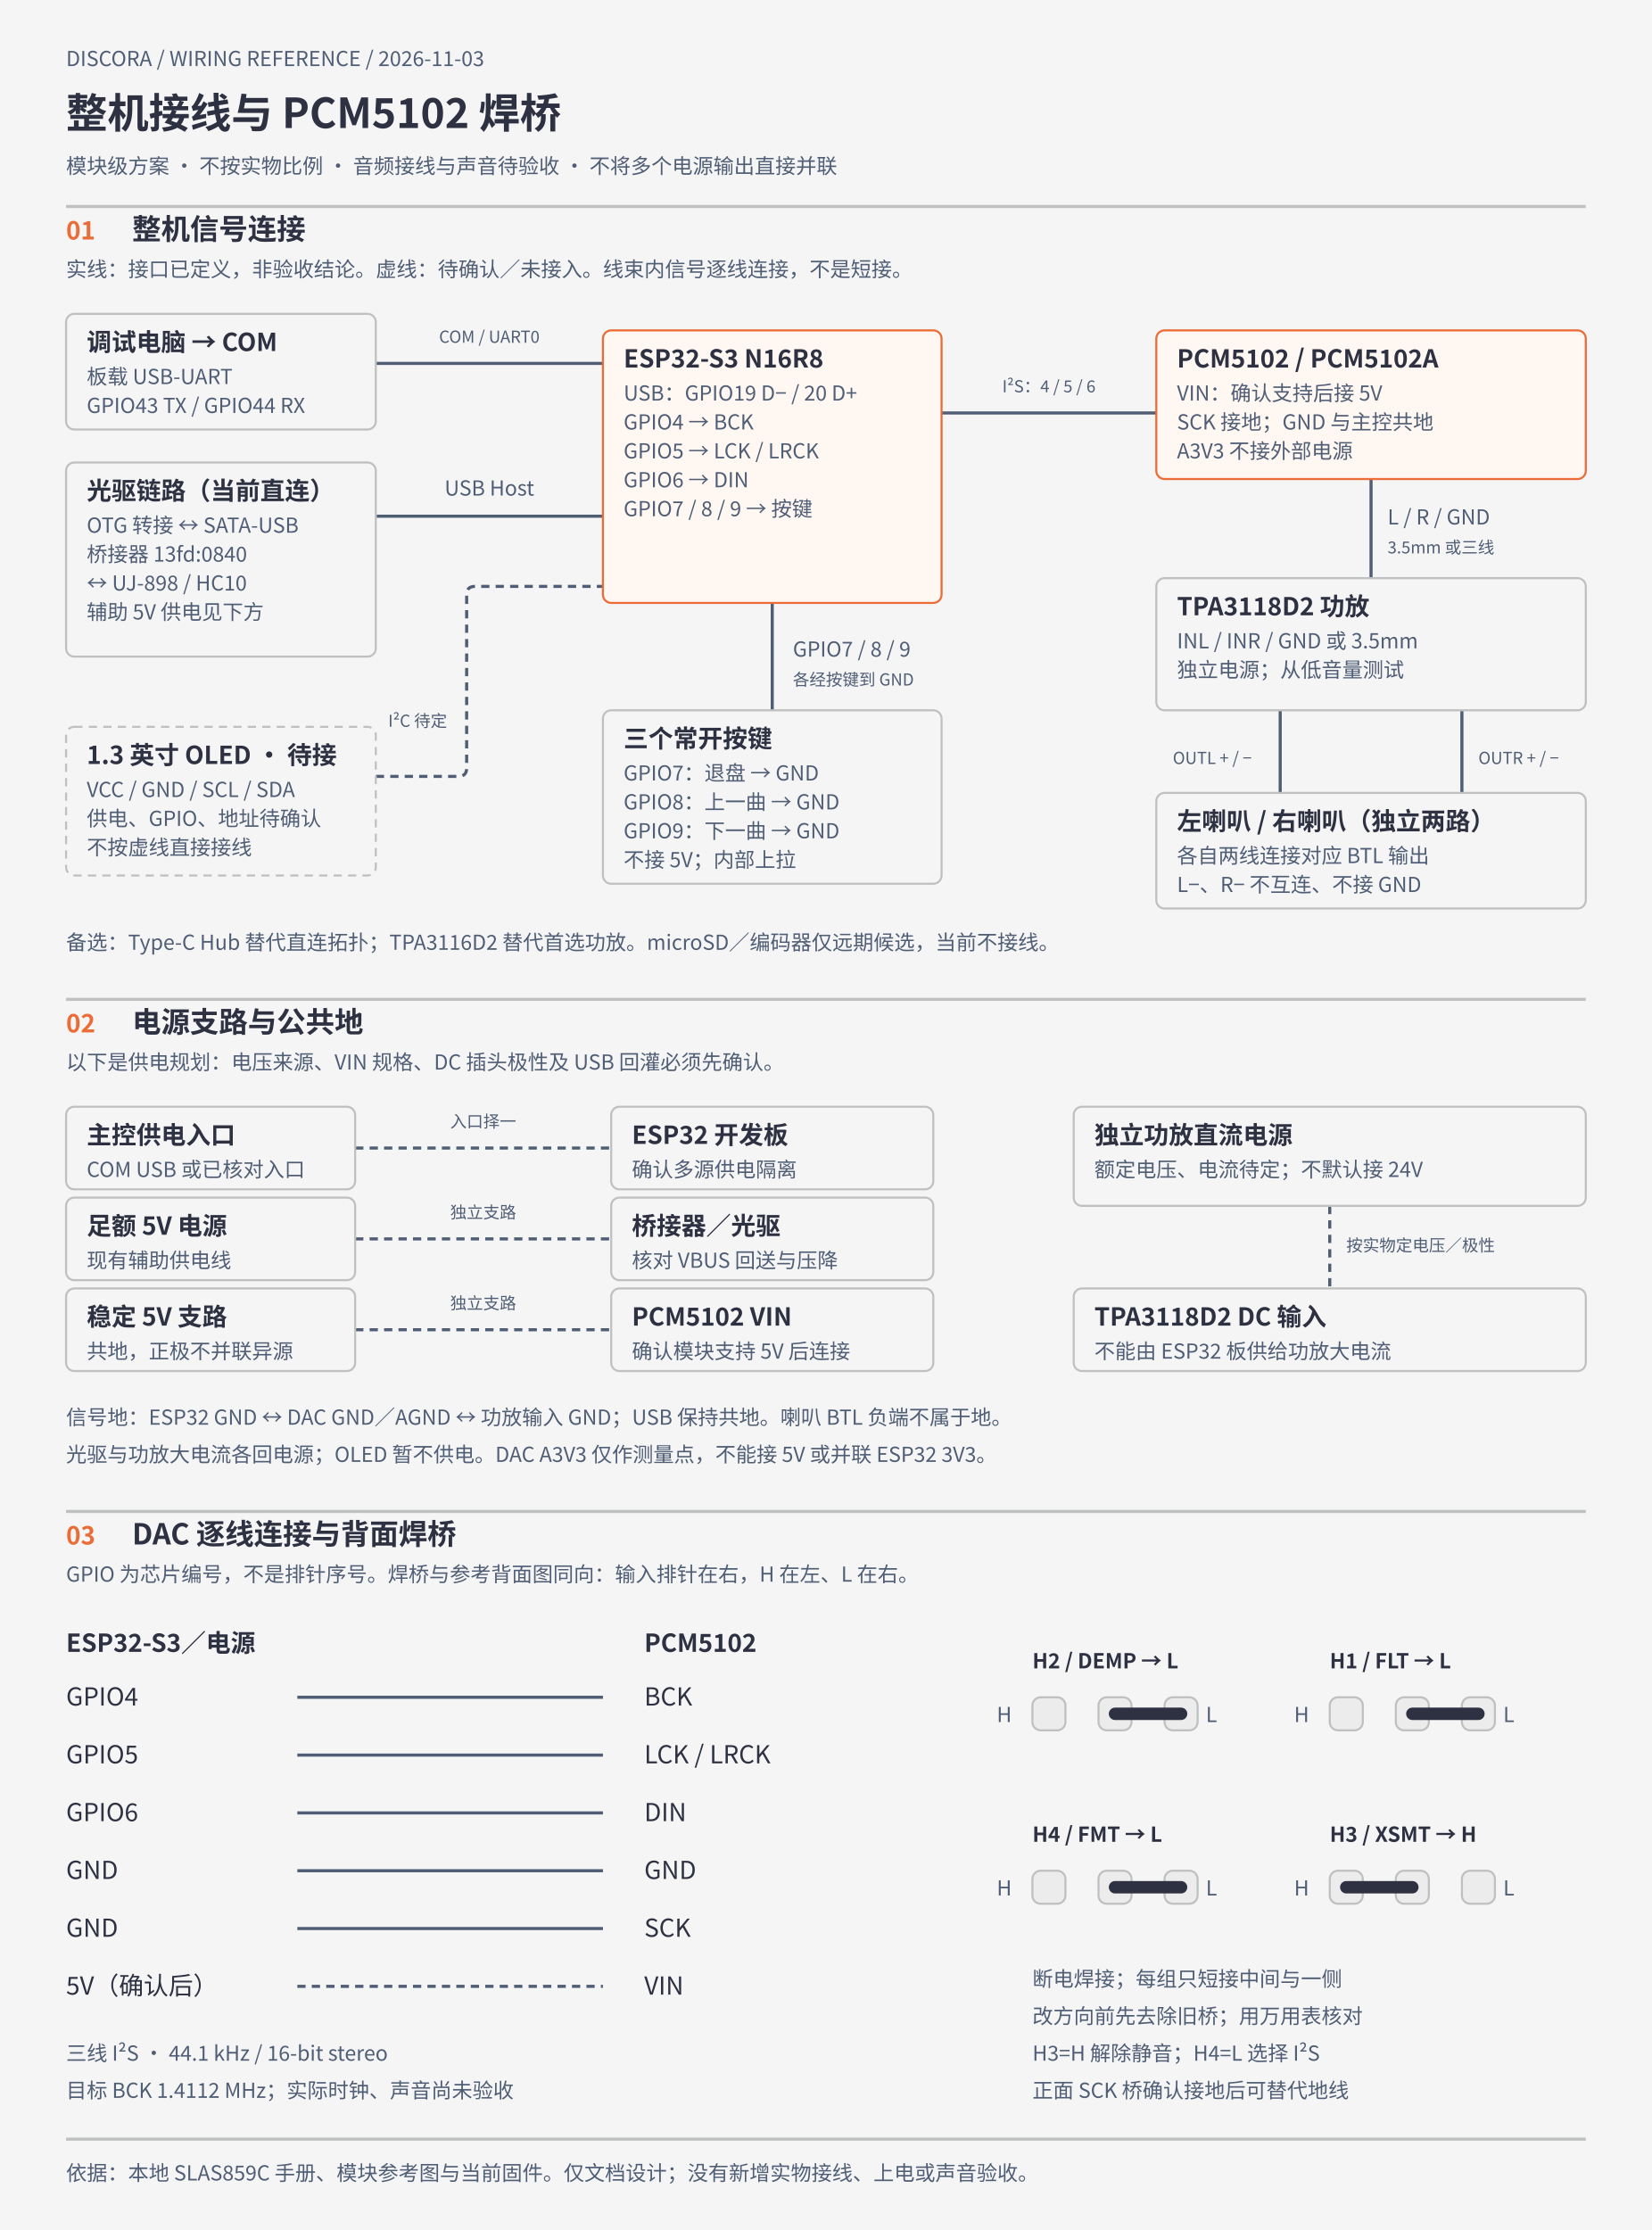
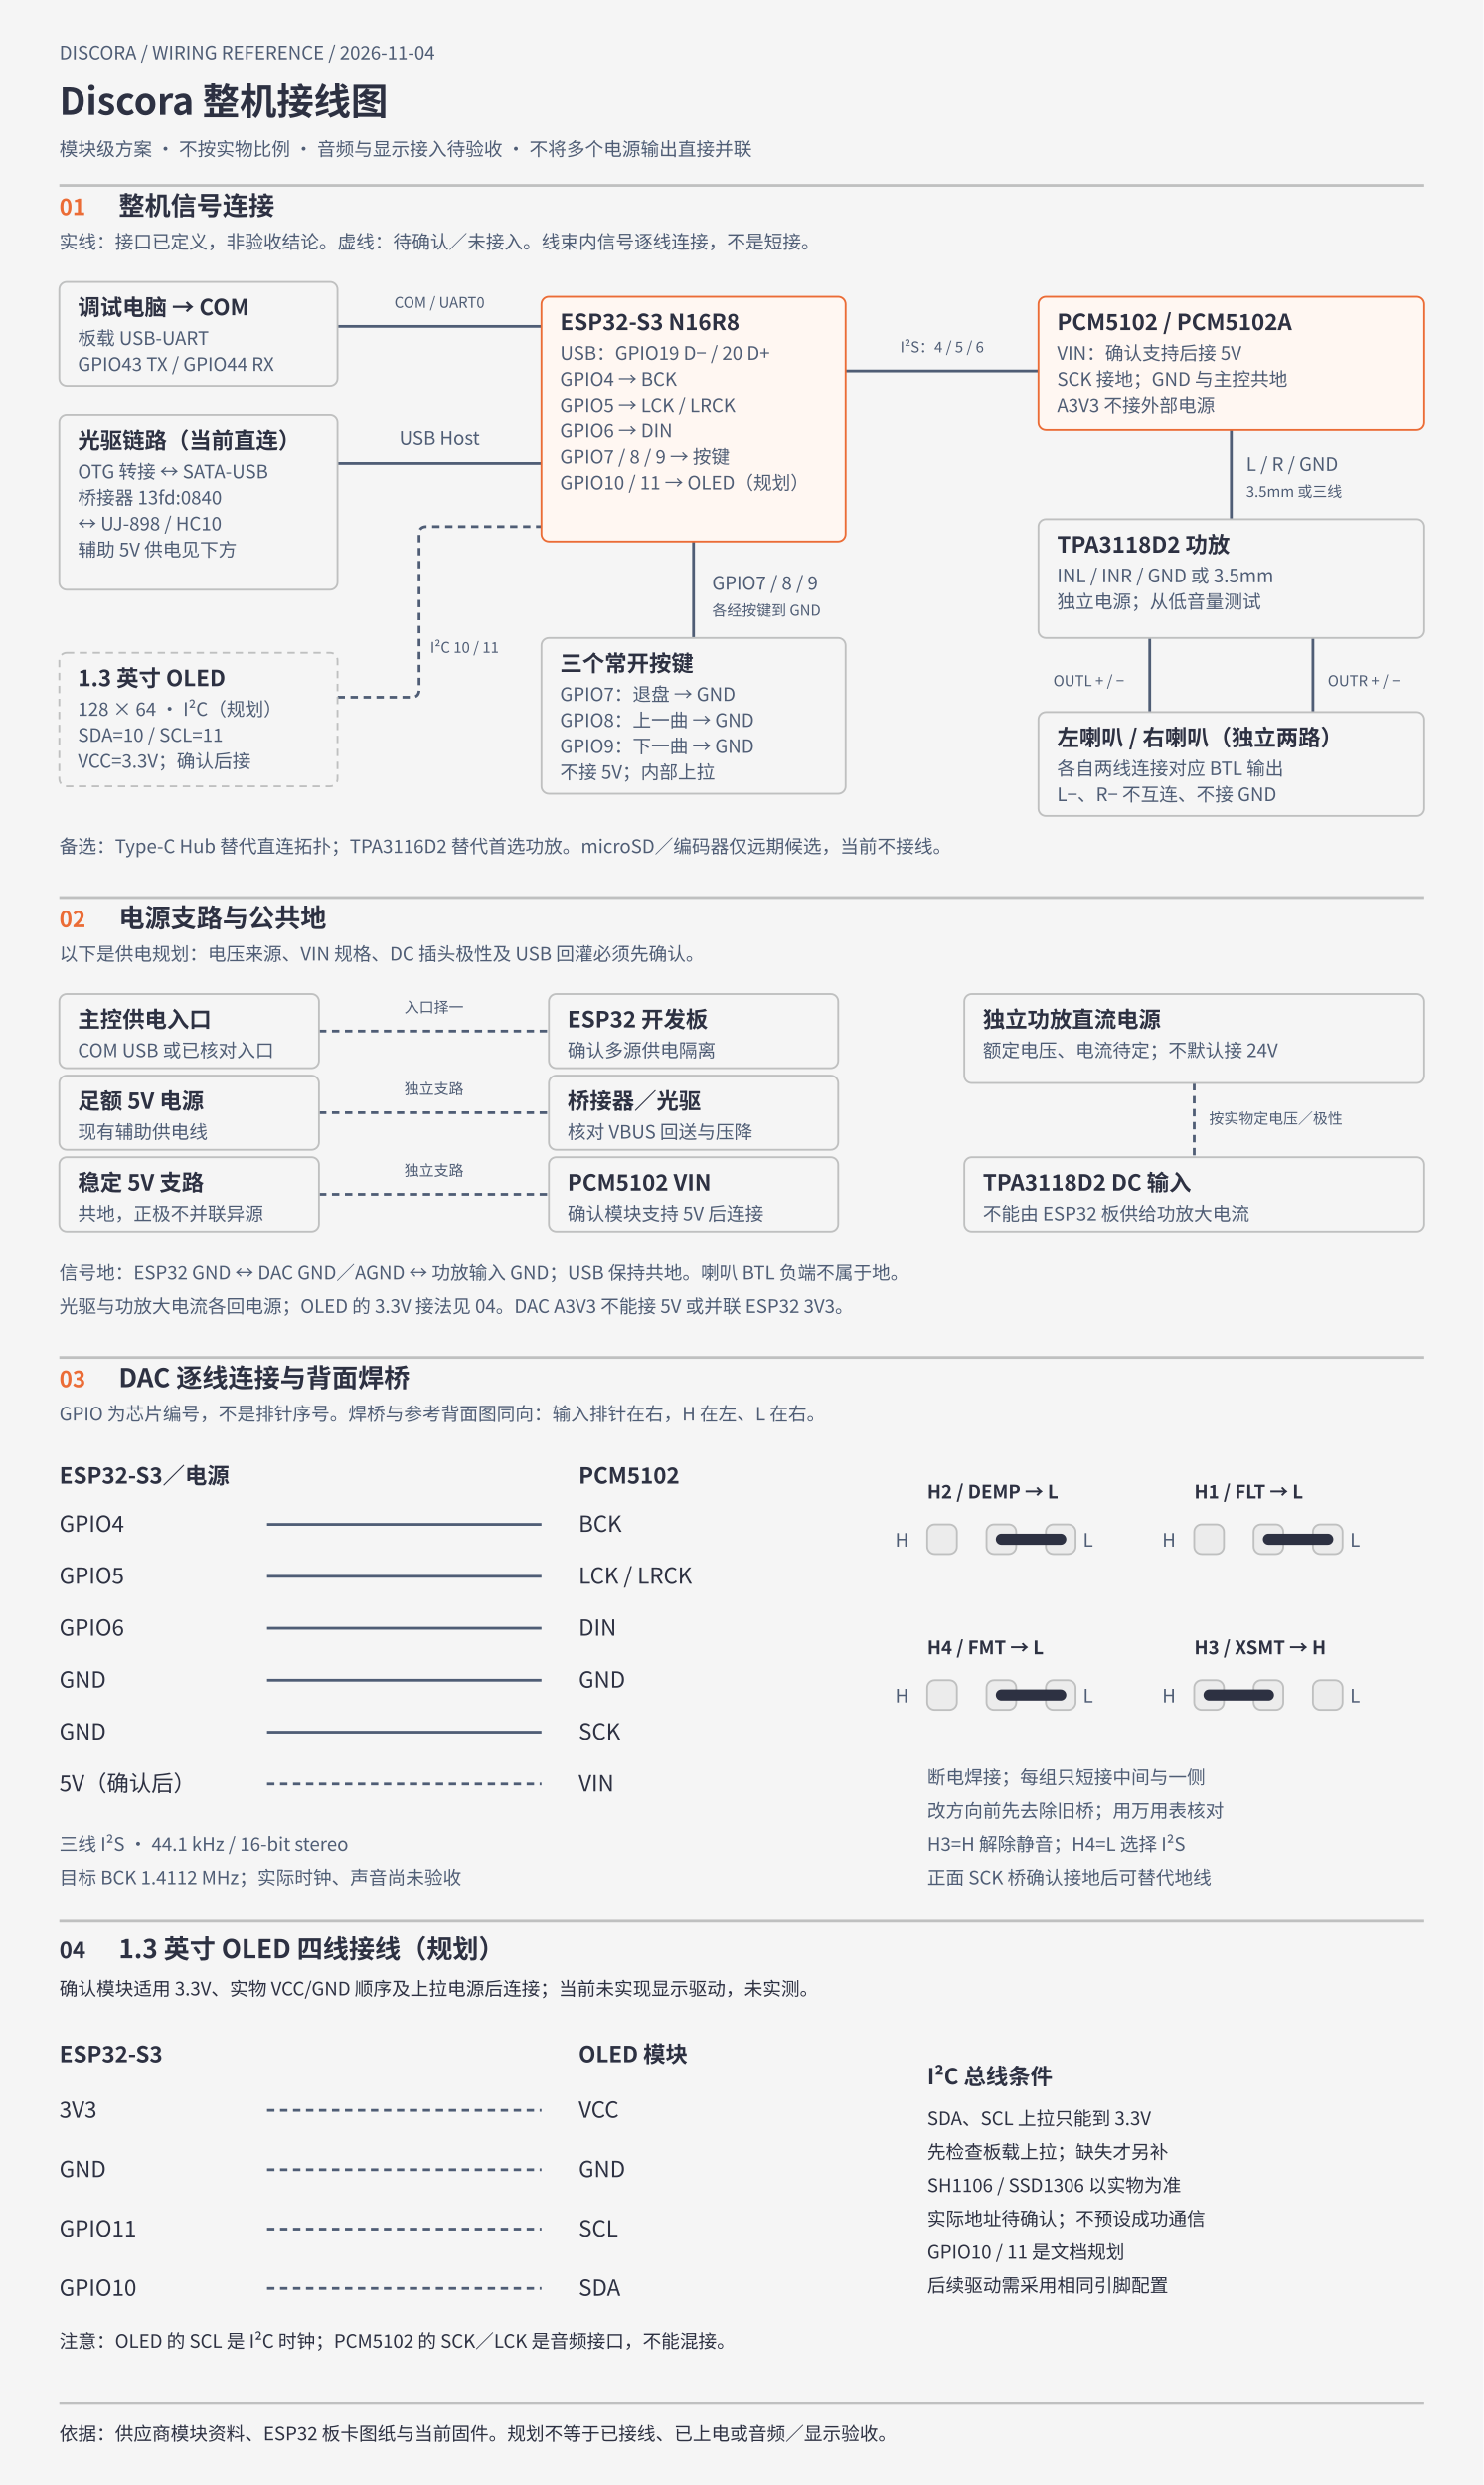
- <svg xmlns="http://www.w3.org/2000/svg" viewBox="0 0 1600 2160" role="img" aria-labelledby="discora-wiring-title discora-wiring-desc">
+ <svg xmlns="http://www.w3.org/2000/svg" viewBox="0 0 1600 2680" role="img" aria-labelledby="discora-wiring-title discora-wiring-desc">
  <defs>
    <style>text{font-family:"PingFang SC","Noto Sans CJK SC","Microsoft YaHei",sans-serif}</style>
    <marker id="arrow" markerWidth="8" markerHeight="6" refX="7" refY="3" orient="auto">
      <polygon points="0 0,8 3,0 6" fill="#4f5d75" />
    </marker>
    <marker id="arrow-accent" markerWidth="8" markerHeight="6" refX="7" refY="3" orient="auto">
      <polygon points="0 0,8 3,0 6" fill="#eb6c36" />
    </marker>
    <marker id="arrow-link" markerWidth="8" markerHeight="6" refX="7" refY="3" orient="auto">
      <polygon points="0 0,8 3,0 6" fill="#2e5aa8" />
    </marker>
  </defs>
-   <rect width="1600" height="2160" fill="#f5f5f5" />
-   <text x="64" y="64" font-size="20" fill="#4f5d75" font-weight="400" text-anchor="start">DISCORA / WIRING REFERENCE / 2026-11-03</text>
-   <text x="64" y="124" font-size="40" fill="#2d3142" font-weight="600" text-anchor="start">整机接线与 PCM5102 焊桥</text>
-   <text x="64" y="168" font-size="20" fill="#4f5d75" font-weight="400" text-anchor="start">模块级方案 · 不按实物比例 · 音频接线与声音待验收 · 不将多个电源输出直接并联</text>
+   <rect width="1600" height="2680" fill="#f5f5f5" />
+   <text x="64" y="64" font-size="20" fill="#4f5d75" font-weight="400" text-anchor="start">DISCORA / WIRING REFERENCE / 2026-11-04</text>
+   <text x="64" y="124" font-size="40" fill="#2d3142" font-weight="600" text-anchor="start">Discora 整机接线图</text>
+   <text x="64" y="168" font-size="20" fill="#4f5d75" font-weight="400" text-anchor="start">模块级方案 · 不按实物比例 · 音频与显示接入待验收 · 不将多个电源输出直接并联</text>
  <path d="M64 200 H1536" fill="none" stroke="#bfc0c0" stroke-width="3" />
  <text x="64" y="232" font-size="24" fill="#eb6c36" font-weight="600" text-anchor="start">01</text>
  <text x="128" y="232" font-size="28" fill="#2d3142" font-weight="600" text-anchor="start">整机信号连接</text>
  <text x="64" y="268" font-size="20" fill="#4f5d75" font-weight="400" text-anchor="start">实线：接口已定义，非验收结论。虚线：待确认／未接入。线束内信号逐线连接，不是短接。</text>
  <path d="M364 352 H584" fill="none" stroke="#4f5d75" stroke-width="3" />
  <rect x="415.0" y="312" width="118.1" height="28" fill="#f5f5f5" />
  <text x="474" y="332" font-size="16" fill="#4f5d75" font-weight="400" text-anchor="middle">COM / UART0</text>
  <path d="M364 500 H584" fill="none" stroke="#4f5d75" stroke-width="3" />
  <rect x="419.6" y="460" width="108.8" height="28" fill="#f5f5f5" />
  <text x="474" y="480" font-size="20" fill="#4f5d75" font-weight="400" text-anchor="middle">USB Host</text>
  <path d="M912 400 H1120" fill="none" stroke="#4f5d75" stroke-width="3" />
  <rect x="944.3" y="360" width="143.4" height="28" fill="#f5f5f5" />
  <text x="1016" y="380" font-size="16" fill="#4f5d75" font-weight="400" text-anchor="middle">I²S：4 / 5 / 6</text>
  <path d="M1328 464 V560" fill="none" stroke="#4f5d75" stroke-width="3" />
  <text x="1344" y="508" font-size="20" fill="#4f5d75" font-weight="400" text-anchor="start">L / R / GND</text>
  <text x="1344" y="536" font-size="16" fill="#4f5d75" font-weight="400" text-anchor="start">3.5mm 或三线</text>
  <path d="M1240 688 V768" fill="none" stroke="#4f5d75" stroke-width="3" />
  <text x="1136" y="740" font-size="16" fill="#4f5d75" font-weight="400" text-anchor="start">OUTL + / −</text>
  <path d="M1416 688 V768" fill="none" stroke="#4f5d75" stroke-width="3" />
  <text x="1432" y="740" font-size="16" fill="#4f5d75" font-weight="400" text-anchor="start">OUTR + / −</text>
  <path d="M748 584 V688" fill="none" stroke="#4f5d75" stroke-width="3" />
  <text x="768" y="636" font-size="20" fill="#4f5d75" font-weight="400" text-anchor="start">GPIO7 / 8 / 9</text>
  <text x="768" y="664" font-size="16" fill="#4f5d75" font-weight="400" text-anchor="start">各经按键到 GND</text>
  <path d="M364 752 H444 Q452 752 452 744 V576 Q452 568 460 568 H584" fill="none" stroke="#4f5d75" stroke-width="3" stroke-dasharray="8 6" />
-   <text x="376" y="704" font-size="16" fill="#4f5d75" font-weight="400" text-anchor="start">I²C 待定</text>
+   <text x="464" y="704" font-size="16" fill="#4f5d75" font-weight="400" text-anchor="start">I²C 10 / 11</text>
  <rect x="64" y="304" width="300" height="112" rx="8" fill="#f5f5f5" stroke="#bfc0c0" stroke-width="2" />
  <text x="84" y="340" font-size="24" fill="#2d3142" font-weight="600" text-anchor="start">调试电脑 → COM</text>
  <text x="84" y="372" font-size="20" fill="#4f5d75" font-weight="400" text-anchor="start">板载 USB-UART</text>
  <text x="84" y="400" font-size="20" fill="#4f5d75" font-weight="400" text-anchor="start">GPIO43 TX / GPIO44 RX</text>
  <rect x="64" y="448" width="300" height="188" rx="8" fill="#f5f5f5" stroke="#bfc0c0" stroke-width="2" />
  <text x="84" y="484" font-size="24" fill="#2d3142" font-weight="600" text-anchor="start">光驱链路（当前直连）</text>
  <text x="84" y="516" font-size="20" fill="#4f5d75" font-weight="400" text-anchor="start">OTG 转接 ↔ SATA-USB</text>
  <text x="84" y="544" font-size="20" fill="#4f5d75" font-weight="400" text-anchor="start">桥接器 13fd:0840</text>
  <text x="84" y="572" font-size="20" fill="#4f5d75" font-weight="400" text-anchor="start">↔ UJ-898 / HC10</text>
  <text x="84" y="600" font-size="20" fill="#4f5d75" font-weight="400" text-anchor="start">辅助 5V 供电见下方</text>
  <rect x="584" y="320" width="328" height="264" rx="8" fill="#fff7f2" stroke="#eb6c36" stroke-width="2" />
  <text x="604" y="356" font-size="24" fill="#2d3142" font-weight="600" text-anchor="start">ESP32-S3 N16R8</text>
  <text x="604" y="388" font-size="20" fill="#4f5d75" font-weight="400" text-anchor="start">USB：GPIO19 D− / 20 D+</text>
  <text x="604" y="416" font-size="20" fill="#4f5d75" font-weight="400" text-anchor="start">GPIO4 → BCK</text>
  <text x="604" y="444" font-size="20" fill="#4f5d75" font-weight="400" text-anchor="start">GPIO5 → LCK / LRCK</text>
  <text x="604" y="472" font-size="20" fill="#4f5d75" font-weight="400" text-anchor="start">GPIO6 → DIN</text>
  <text x="604" y="500" font-size="20" fill="#4f5d75" font-weight="400" text-anchor="start">GPIO7 / 8 / 9 → 按键</text>
+   <text x="604" y="528" font-size="20" fill="#4f5d75">GPIO10 / 11 → OLED（规划）</text>
  <rect x="1120" y="320" width="416" height="144" rx="8" fill="#fff7f2" stroke="#eb6c36" stroke-width="2" />
  <text x="1140" y="356" font-size="24" fill="#2d3142" font-weight="600" text-anchor="start">PCM5102 / PCM5102A</text>
  <text x="1140" y="388" font-size="20" fill="#4f5d75" font-weight="400" text-anchor="start">VIN：确认支持后接 5V</text>
  <text x="1140" y="416" font-size="20" fill="#4f5d75" font-weight="400" text-anchor="start">SCK 接地；GND 与主控共地</text>
  <text x="1140" y="444" font-size="20" fill="#4f5d75" font-weight="400" text-anchor="start">A3V3 不接外部电源</text>
  <rect x="1120" y="560" width="416" height="128" rx="8" fill="#f5f5f5" stroke="#bfc0c0" stroke-width="2" />
  <text x="1140" y="596" font-size="24" fill="#2d3142" font-weight="600" text-anchor="start">TPA3118D2 功放</text>
  <text x="1140" y="628" font-size="20" fill="#4f5d75" font-weight="400" text-anchor="start">INL / INR / GND 或 3.5mm</text>
  <text x="1140" y="656" font-size="20" fill="#4f5d75" font-weight="400" text-anchor="start">独立电源；从低音量测试</text>
  <rect x="1120" y="768" width="416" height="112" rx="8" fill="#f5f5f5" stroke="#bfc0c0" stroke-width="2" />
  <text x="1140" y="804" font-size="24" fill="#2d3142" font-weight="600" text-anchor="start">左喇叭 / 右喇叭（独立两路）</text>
  <text x="1140" y="836" font-size="20" fill="#4f5d75" font-weight="400" text-anchor="start">各自两线连接对应 BTL 输出</text>
  <text x="1140" y="864" font-size="20" fill="#4f5d75" font-weight="400" text-anchor="start">L−、R− 不互连、不接 GND</text>
  <rect x="584" y="688" width="328" height="168" rx="8" fill="#f5f5f5" stroke="#bfc0c0" stroke-width="2" />
  <text x="604" y="724" font-size="24" fill="#2d3142" font-weight="600" text-anchor="start">三个常开按键</text>
  <text x="604" y="756" font-size="20" fill="#4f5d75" font-weight="400" text-anchor="start">GPIO7：退盘 → GND</text>
  <text x="604" y="784" font-size="20" fill="#4f5d75" font-weight="400" text-anchor="start">GPIO8：上一曲 → GND</text>
  <text x="604" y="812" font-size="20" fill="#4f5d75" font-weight="400" text-anchor="start">GPIO9：下一曲 → GND</text>
  <text x="604" y="840" font-size="20" fill="#4f5d75" font-weight="400" text-anchor="start">不接 5V；内部上拉</text>
  <rect x="64" y="704" width="300" height="144" rx="8" fill="#f5f5f5" stroke="#bfc0c0" stroke-width="2" stroke-dasharray="8 6" />
-   <text x="84" y="740" font-size="24" fill="#2d3142" font-weight="600" text-anchor="start">1.3 英寸 OLED · 待接</text>
-   <text x="84" y="772" font-size="20" fill="#4f5d75" font-weight="400" text-anchor="start">VCC / GND / SCL / SDA</text>
-   <text x="84" y="800" font-size="20" fill="#4f5d75" font-weight="400" text-anchor="start">供电、GPIO、地址待确认</text>
-   <text x="84" y="828" font-size="20" fill="#4f5d75" font-weight="400" text-anchor="start">不按虚线直接接线</text>
+   <text x="84" y="740" font-size="24" fill="#2d3142" font-weight="600" text-anchor="start">1.3 英寸 OLED</text>
+   <text x="84" y="772" font-size="20" fill="#4f5d75" font-weight="400" text-anchor="start">128 × 64 · I²C（规划）</text>
+   <text x="84" y="800" font-size="20" fill="#4f5d75" font-weight="400" text-anchor="start">SDA=10 / SCL=11</text>
+   <text x="84" y="828" font-size="20" fill="#4f5d75" font-weight="400" text-anchor="start">VCC=3.3V；确认后接</text>
  <text x="64" y="920" font-size="20" fill="#4f5d75" font-weight="400" text-anchor="start">备选：Type-C Hub 替代直连拓扑；TPA3116D2 替代首选功放。microSD／编码器仅远期候选，当前不接线。</text>
  <path d="M64 968 H1536" fill="none" stroke="#bfc0c0" stroke-width="3" />
  <text x="64" y="1000" font-size="24" fill="#eb6c36" font-weight="600" text-anchor="start">02</text>
  <text x="128" y="1000" font-size="28" fill="#2d3142" font-weight="600" text-anchor="start">电源支路与公共地</text>
  <text x="64" y="1036" font-size="20" fill="#4f5d75" font-weight="400" text-anchor="start">以下是供电规划：电压来源、VIN 规格、DC 插头极性及 USB 回灌必须先确认。</text>
  <path d="M344 1112 H592" fill="none" stroke="#4f5d75" stroke-width="3" stroke-dasharray="8 6" />
  <rect x="428.0" y="1072" width="80.0" height="28" fill="#f5f5f5" />
  <text x="468" y="1092" font-size="16" fill="#4f5d75" font-weight="400" text-anchor="middle">入口择一</text>
  <path d="M344 1200 H592" fill="none" stroke="#4f5d75" stroke-width="3" stroke-dasharray="8 6" />
  <rect x="428.0" y="1160" width="80.0" height="28" fill="#f5f5f5" />
  <text x="468" y="1180" font-size="16" fill="#4f5d75" font-weight="400" text-anchor="middle">独立支路</text>
  <path d="M344 1288 H592" fill="none" stroke="#4f5d75" stroke-width="3" stroke-dasharray="8 6" />
  <rect x="428.0" y="1248" width="80.0" height="28" fill="#f5f5f5" />
  <text x="468" y="1268" font-size="16" fill="#4f5d75" font-weight="400" text-anchor="middle">独立支路</text>
  <rect x="64" y="1072" width="280" height="80" rx="8" fill="#f5f5f5" stroke="#bfc0c0" stroke-width="2" />
  <text x="84" y="1108" font-size="24" fill="#2d3142" font-weight="600" text-anchor="start">主控供电入口</text>
  <text x="84" y="1140" font-size="20" fill="#4f5d75" font-weight="400" text-anchor="start">COM USB 或已核对入口</text>
  <rect x="592" y="1072" width="312" height="80" rx="8" fill="#f5f5f5" stroke="#bfc0c0" stroke-width="2" />
  <text x="612" y="1108" font-size="24" fill="#2d3142" font-weight="600" text-anchor="start">ESP32 开发板</text>
  <text x="612" y="1140" font-size="20" fill="#4f5d75" font-weight="400" text-anchor="start">确认多源供电隔离</text>
  <rect x="64" y="1160" width="280" height="80" rx="8" fill="#f5f5f5" stroke="#bfc0c0" stroke-width="2" />
  <text x="84" y="1196" font-size="24" fill="#2d3142" font-weight="600" text-anchor="start">足额 5V 电源</text>
  <text x="84" y="1228" font-size="20" fill="#4f5d75" font-weight="400" text-anchor="start">现有辅助供电线</text>
  <rect x="592" y="1160" width="312" height="80" rx="8" fill="#f5f5f5" stroke="#bfc0c0" stroke-width="2" />
  <text x="612" y="1196" font-size="24" fill="#2d3142" font-weight="600" text-anchor="start">桥接器／光驱</text>
  <text x="612" y="1228" font-size="20" fill="#4f5d75" font-weight="400" text-anchor="start">核对 VBUS 回送与压降</text>
  <rect x="64" y="1248" width="280" height="80" rx="8" fill="#f5f5f5" stroke="#bfc0c0" stroke-width="2" />
  <text x="84" y="1284" font-size="24" fill="#2d3142" font-weight="600" text-anchor="start">稳定 5V 支路</text>
  <text x="84" y="1316" font-size="20" fill="#4f5d75" font-weight="400" text-anchor="start">共地，正极不并联异源</text>
  <rect x="592" y="1248" width="312" height="80" rx="8" fill="#f5f5f5" stroke="#bfc0c0" stroke-width="2" />
  <text x="612" y="1284" font-size="24" fill="#2d3142" font-weight="600" text-anchor="start">PCM5102 VIN</text>
  <text x="612" y="1316" font-size="20" fill="#4f5d75" font-weight="400" text-anchor="start">确认模块支持 5V 后连接</text>
  <path d="M1288 1168 V1248" fill="none" stroke="#4f5d75" stroke-width="3" stroke-dasharray="8 6" />
  <text x="1304" y="1212" font-size="16" fill="#4f5d75" font-weight="400" text-anchor="start">按实物定电压／极性</text>
  <rect x="1040" y="1072" width="496" height="96" rx="8" fill="#f5f5f5" stroke="#bfc0c0" stroke-width="2" />
  <text x="1060" y="1108" font-size="24" fill="#2d3142" font-weight="600" text-anchor="start">独立功放直流电源</text>
  <text x="1060" y="1140" font-size="20" fill="#4f5d75" font-weight="400" text-anchor="start">额定电压、电流待定；不默认接 24V</text>
  <rect x="1040" y="1248" width="496" height="80" rx="8" fill="#f5f5f5" stroke="#bfc0c0" stroke-width="2" />
  <text x="1060" y="1284" font-size="24" fill="#2d3142" font-weight="600" text-anchor="start">TPA3118D2 DC 输入</text>
  <text x="1060" y="1316" font-size="20" fill="#4f5d75" font-weight="400" text-anchor="start">不能由 ESP32 板供给功放大电流</text>
  <text x="64" y="1380" font-size="20" fill="#4f5d75" font-weight="400" text-anchor="start">信号地：ESP32 GND ↔ DAC GND／AGND ↔ 功放输入 GND；USB 保持共地。喇叭 BTL 负端不属于地。</text>
-   <text x="64" y="1416" font-size="20" fill="#4f5d75" font-weight="400" text-anchor="start">光驱与功放大电流各回电源；OLED 暂不供电。DAC A3V3 仅作测量点，不能接 5V 或并联 ESP32 3V3。</text>
+   <text x="64" y="1416" font-size="20" fill="#4f5d75" font-weight="400" text-anchor="start">光驱与功放大电流各回电源；OLED 的 3.3V 接法见 04。DAC A3V3 不能接 5V 或并联 ESP32 3V3。</text>
  <path d="M64 1464 H1536" fill="none" stroke="#bfc0c0" stroke-width="3" />
  <text x="64" y="1496" font-size="24" fill="#eb6c36" font-weight="600" text-anchor="start">03</text>
  <text x="128" y="1496" font-size="28" fill="#2d3142" font-weight="600" text-anchor="start">DAC 逐线连接与背面焊桥</text>
  <text x="64" y="1532" font-size="20" fill="#4f5d75" font-weight="400" text-anchor="start">GPIO 为芯片编号，不是排针序号。焊桥与参考背面图同向：输入排针在右，H 在左、L 在右。</text>
  <text x="64" y="1600" font-size="24" fill="#2d3142" font-weight="600" text-anchor="start">ESP32-S3／电源</text>
  <text x="624" y="1600" font-size="24" fill="#2d3142" font-weight="600" text-anchor="start">PCM5102</text>
  <text x="64" y="1652" font-size="24" fill="#2d3142" font-weight="400" text-anchor="start">GPIO4</text>
  <path d="M288 1644 H584" fill="none" stroke="#4f5d75" stroke-width="3" />
  <text x="624" y="1652" font-size="24" fill="#2d3142" font-weight="400" text-anchor="start">BCK</text>
  <text x="64" y="1708" font-size="24" fill="#2d3142" font-weight="400" text-anchor="start">GPIO5</text>
  <path d="M288 1700 H584" fill="none" stroke="#4f5d75" stroke-width="3" />
  <text x="624" y="1708" font-size="24" fill="#2d3142" font-weight="400" text-anchor="start">LCK / LRCK</text>
  <text x="64" y="1764" font-size="24" fill="#2d3142" font-weight="400" text-anchor="start">GPIO6</text>
  <path d="M288 1756 H584" fill="none" stroke="#4f5d75" stroke-width="3" />
  <text x="624" y="1764" font-size="24" fill="#2d3142" font-weight="400" text-anchor="start">DIN</text>
  <text x="64" y="1820" font-size="24" fill="#2d3142" font-weight="400" text-anchor="start">GND</text>
  <path d="M288 1812 H584" fill="none" stroke="#4f5d75" stroke-width="3" />
  <text x="624" y="1820" font-size="24" fill="#2d3142" font-weight="400" text-anchor="start">GND</text>
  <text x="64" y="1876" font-size="24" fill="#2d3142" font-weight="400" text-anchor="start">GND</text>
  <path d="M288 1868 H584" fill="none" stroke="#4f5d75" stroke-width="3" />
  <text x="624" y="1876" font-size="24" fill="#2d3142" font-weight="400" text-anchor="start">SCK</text>
  <text x="64" y="1932" font-size="24" fill="#2d3142" font-weight="400" text-anchor="start">5V（确认后）</text>
  <path d="M288 1924 H584" fill="none" stroke="#4f5d75" stroke-width="3" stroke-dasharray="8 6" />
  <text x="624" y="1932" font-size="24" fill="#2d3142" font-weight="400" text-anchor="start">VIN</text>
  <text x="64" y="1996" font-size="20" fill="#4f5d75" font-weight="400" text-anchor="start">三线 I²S · 44.1 kHz / 16-bit stereo</text>
  <text x="64" y="2032" font-size="20" fill="#4f5d75" font-weight="400" text-anchor="start">目标 BCK 1.4112 MHz；实际时钟、声音尚未验收</text>
  <text x="1000" y="1616" font-size="20" fill="#2d3142" font-weight="600" text-anchor="start">H2 / DEMP → L</text>
  <text x="980" y="1668" font-size="20" fill="#4f5d75" font-weight="400" text-anchor="end">H</text>
  <text x="1168" y="1668" font-size="20" fill="#4f5d75" font-weight="400" text-anchor="start">L</text>
  <rect x="1000" y="1644" width="32" height="32" rx="8" fill="#ececec" stroke="#bfc0c0" stroke-width="2" />
  <rect x="1064" y="1644" width="32" height="32" rx="8" fill="#ececec" stroke="#bfc0c0" stroke-width="2" />
  <rect x="1128" y="1644" width="32" height="32" rx="8" fill="#ececec" stroke="#bfc0c0" stroke-width="2" />
  <path d="M1080 1660 H1144" stroke="#2d3142" stroke-width="12" stroke-linecap="round" />
  <text x="1288" y="1616" font-size="20" fill="#2d3142" font-weight="600" text-anchor="start">H1 / FLT → L</text>
  <text x="1268" y="1668" font-size="20" fill="#4f5d75" font-weight="400" text-anchor="end">H</text>
  <text x="1456" y="1668" font-size="20" fill="#4f5d75" font-weight="400" text-anchor="start">L</text>
  <rect x="1288" y="1644" width="32" height="32" rx="8" fill="#ececec" stroke="#bfc0c0" stroke-width="2" />
  <rect x="1352" y="1644" width="32" height="32" rx="8" fill="#ececec" stroke="#bfc0c0" stroke-width="2" />
  <rect x="1416" y="1644" width="32" height="32" rx="8" fill="#ececec" stroke="#bfc0c0" stroke-width="2" />
  <path d="M1368 1660 H1432" stroke="#2d3142" stroke-width="12" stroke-linecap="round" />
  <text x="1000" y="1784" font-size="20" fill="#2d3142" font-weight="600" text-anchor="start">H4 / FMT → L</text>
  <text x="980" y="1836" font-size="20" fill="#4f5d75" font-weight="400" text-anchor="end">H</text>
  <text x="1168" y="1836" font-size="20" fill="#4f5d75" font-weight="400" text-anchor="start">L</text>
  <rect x="1000" y="1812" width="32" height="32" rx="8" fill="#ececec" stroke="#bfc0c0" stroke-width="2" />
  <rect x="1064" y="1812" width="32" height="32" rx="8" fill="#ececec" stroke="#bfc0c0" stroke-width="2" />
  <rect x="1128" y="1812" width="32" height="32" rx="8" fill="#ececec" stroke="#bfc0c0" stroke-width="2" />
  <path d="M1080 1828 H1144" stroke="#2d3142" stroke-width="12" stroke-linecap="round" />
  <text x="1288" y="1784" font-size="20" fill="#2d3142" font-weight="600" text-anchor="start">H3 / XSMT → H</text>
  <text x="1268" y="1836" font-size="20" fill="#4f5d75" font-weight="400" text-anchor="end">H</text>
  <text x="1456" y="1836" font-size="20" fill="#4f5d75" font-weight="400" text-anchor="start">L</text>
  <rect x="1288" y="1812" width="32" height="32" rx="8" fill="#ececec" stroke="#bfc0c0" stroke-width="2" />
  <rect x="1352" y="1812" width="32" height="32" rx="8" fill="#ececec" stroke="#bfc0c0" stroke-width="2" />
  <rect x="1416" y="1812" width="32" height="32" rx="8" fill="#ececec" stroke="#bfc0c0" stroke-width="2" />
  <path d="M1304 1828 H1368" stroke="#2d3142" stroke-width="12" stroke-linecap="round" />
  <text x="1000" y="1924" font-size="20" fill="#4f5d75" font-weight="400" text-anchor="start">断电焊接；每组只短接中间与一侧</text>
  <text x="1000" y="1960" font-size="20" fill="#4f5d75" font-weight="400" text-anchor="start">改方向前先去除旧桥；用万用表核对</text>
  <text x="1000" y="1996" font-size="20" fill="#4f5d75" font-weight="400" text-anchor="start">H3=H 解除静音；H4=L 选择 I²S</text>
  <text x="1000" y="2032" font-size="20" fill="#4f5d75" font-weight="400" text-anchor="start">正面 SCK 桥确认接地后可替代地线</text>
  <path d="M64 2072 H1536" fill="none" stroke="#bfc0c0" stroke-width="3" />
-   <text x="64" y="2112" font-size="20" fill="#4f5d75" font-weight="400" text-anchor="start">依据：本地 SLAS859C 手册、模块参考图与当前固件。仅文档设计；没有新增实物接线、上电或声音验收。</text>
+   <text x="64" y="2112" font-size="24" fill="#2d3142" font-weight="600">04</text>
+   <text x="128" y="2112" font-size="28" fill="#2d3142" font-weight="600">1.3 英寸 OLED 四线接线（规划）</text>
+   <text x="64" y="2152" font-size="20" fill="#2d3142" font-weight="400">确认模块适用 3.3V、实物 VCC/GND 顺序及上拉电源后连接；当前未实现显示驱动，未实测。</text>
+   <text x="64" y="2224" font-size="24" fill="#2d3142" font-weight="600">ESP32-S3</text>
+   <text x="624" y="2224" font-size="24" fill="#2d3142" font-weight="600">OLED 模块</text>
+   <text x="64" y="2284" font-size="24" fill="#2d3142" font-weight="400">3V3</text>
+   <path d="M288 2276 H584" fill="none" stroke="#4f5d75" stroke-width="3" stroke-dasharray="8 6" />
+   <text x="624" y="2284" font-size="24" fill="#2d3142" font-weight="400">VCC</text>
+   <text x="64" y="2348" font-size="24" fill="#2d3142" font-weight="400">GND</text>
+   <path d="M288 2340 H584" fill="none" stroke="#4f5d75" stroke-width="3" stroke-dasharray="8 6" />
+   <text x="624" y="2348" font-size="24" fill="#2d3142" font-weight="400">GND</text>
+   <text x="64" y="2412" font-size="24" fill="#2d3142" font-weight="400">GPIO11</text>
+   <path d="M288 2404 H584" fill="none" stroke="#4f5d75" stroke-width="3" stroke-dasharray="8 6" />
+   <text x="624" y="2412" font-size="24" fill="#2d3142" font-weight="400">SCL</text>
+   <text x="64" y="2476" font-size="24" fill="#2d3142" font-weight="400">GPIO10</text>
+   <path d="M288 2468 H584" fill="none" stroke="#4f5d75" stroke-width="3" stroke-dasharray="8 6" />
+   <text x="624" y="2476" font-size="24" fill="#2d3142" font-weight="400">SDA</text>
+   <text x="1000" y="2248" font-size="24" fill="#2d3142" font-weight="600">I²C 总线条件</text>
+   <text x="1000" y="2292" font-size="20" fill="#2d3142" font-weight="400">SDA、SCL 上拉只能到 3.3V</text>
+   <text x="1000" y="2328" font-size="20" fill="#2d3142" font-weight="400">先检查板载上拉；缺失才另补</text>
+   <text x="1000" y="2364" font-size="20" fill="#2d3142" font-weight="400">SH1106 / SSD1306 以实物为准</text>
+   <text x="1000" y="2400" font-size="20" fill="#2d3142" font-weight="400">实际地址待确认；不预设成功通信</text>
+   <text x="1000" y="2436" font-size="20" fill="#2d3142" font-weight="400">GPIO10 / 11 是文档规划</text>
+   <text x="1000" y="2472" font-size="20" fill="#2d3142" font-weight="400">后续驱动需采用相同引脚配置</text>
+   <text x="64" y="2532" font-size="20" fill="#2d3142" font-weight="400">注意：OLED 的 SCL 是 I²C 时钟；PCM5102 的 SCK／LCK 是音频接口，不能混接。</text>
+   <path d="M64 2592 H1536" fill="none" stroke="#bfc0c0" stroke-width="3" />
+   <text x="64" y="2632" font-size="20" fill="#2d3142" font-weight="400">依据：供应商模块资料、ESP32 板卡图纸与当前固件。规划不等于已接线、已上电或音频／显示验收。</text>
</svg>
